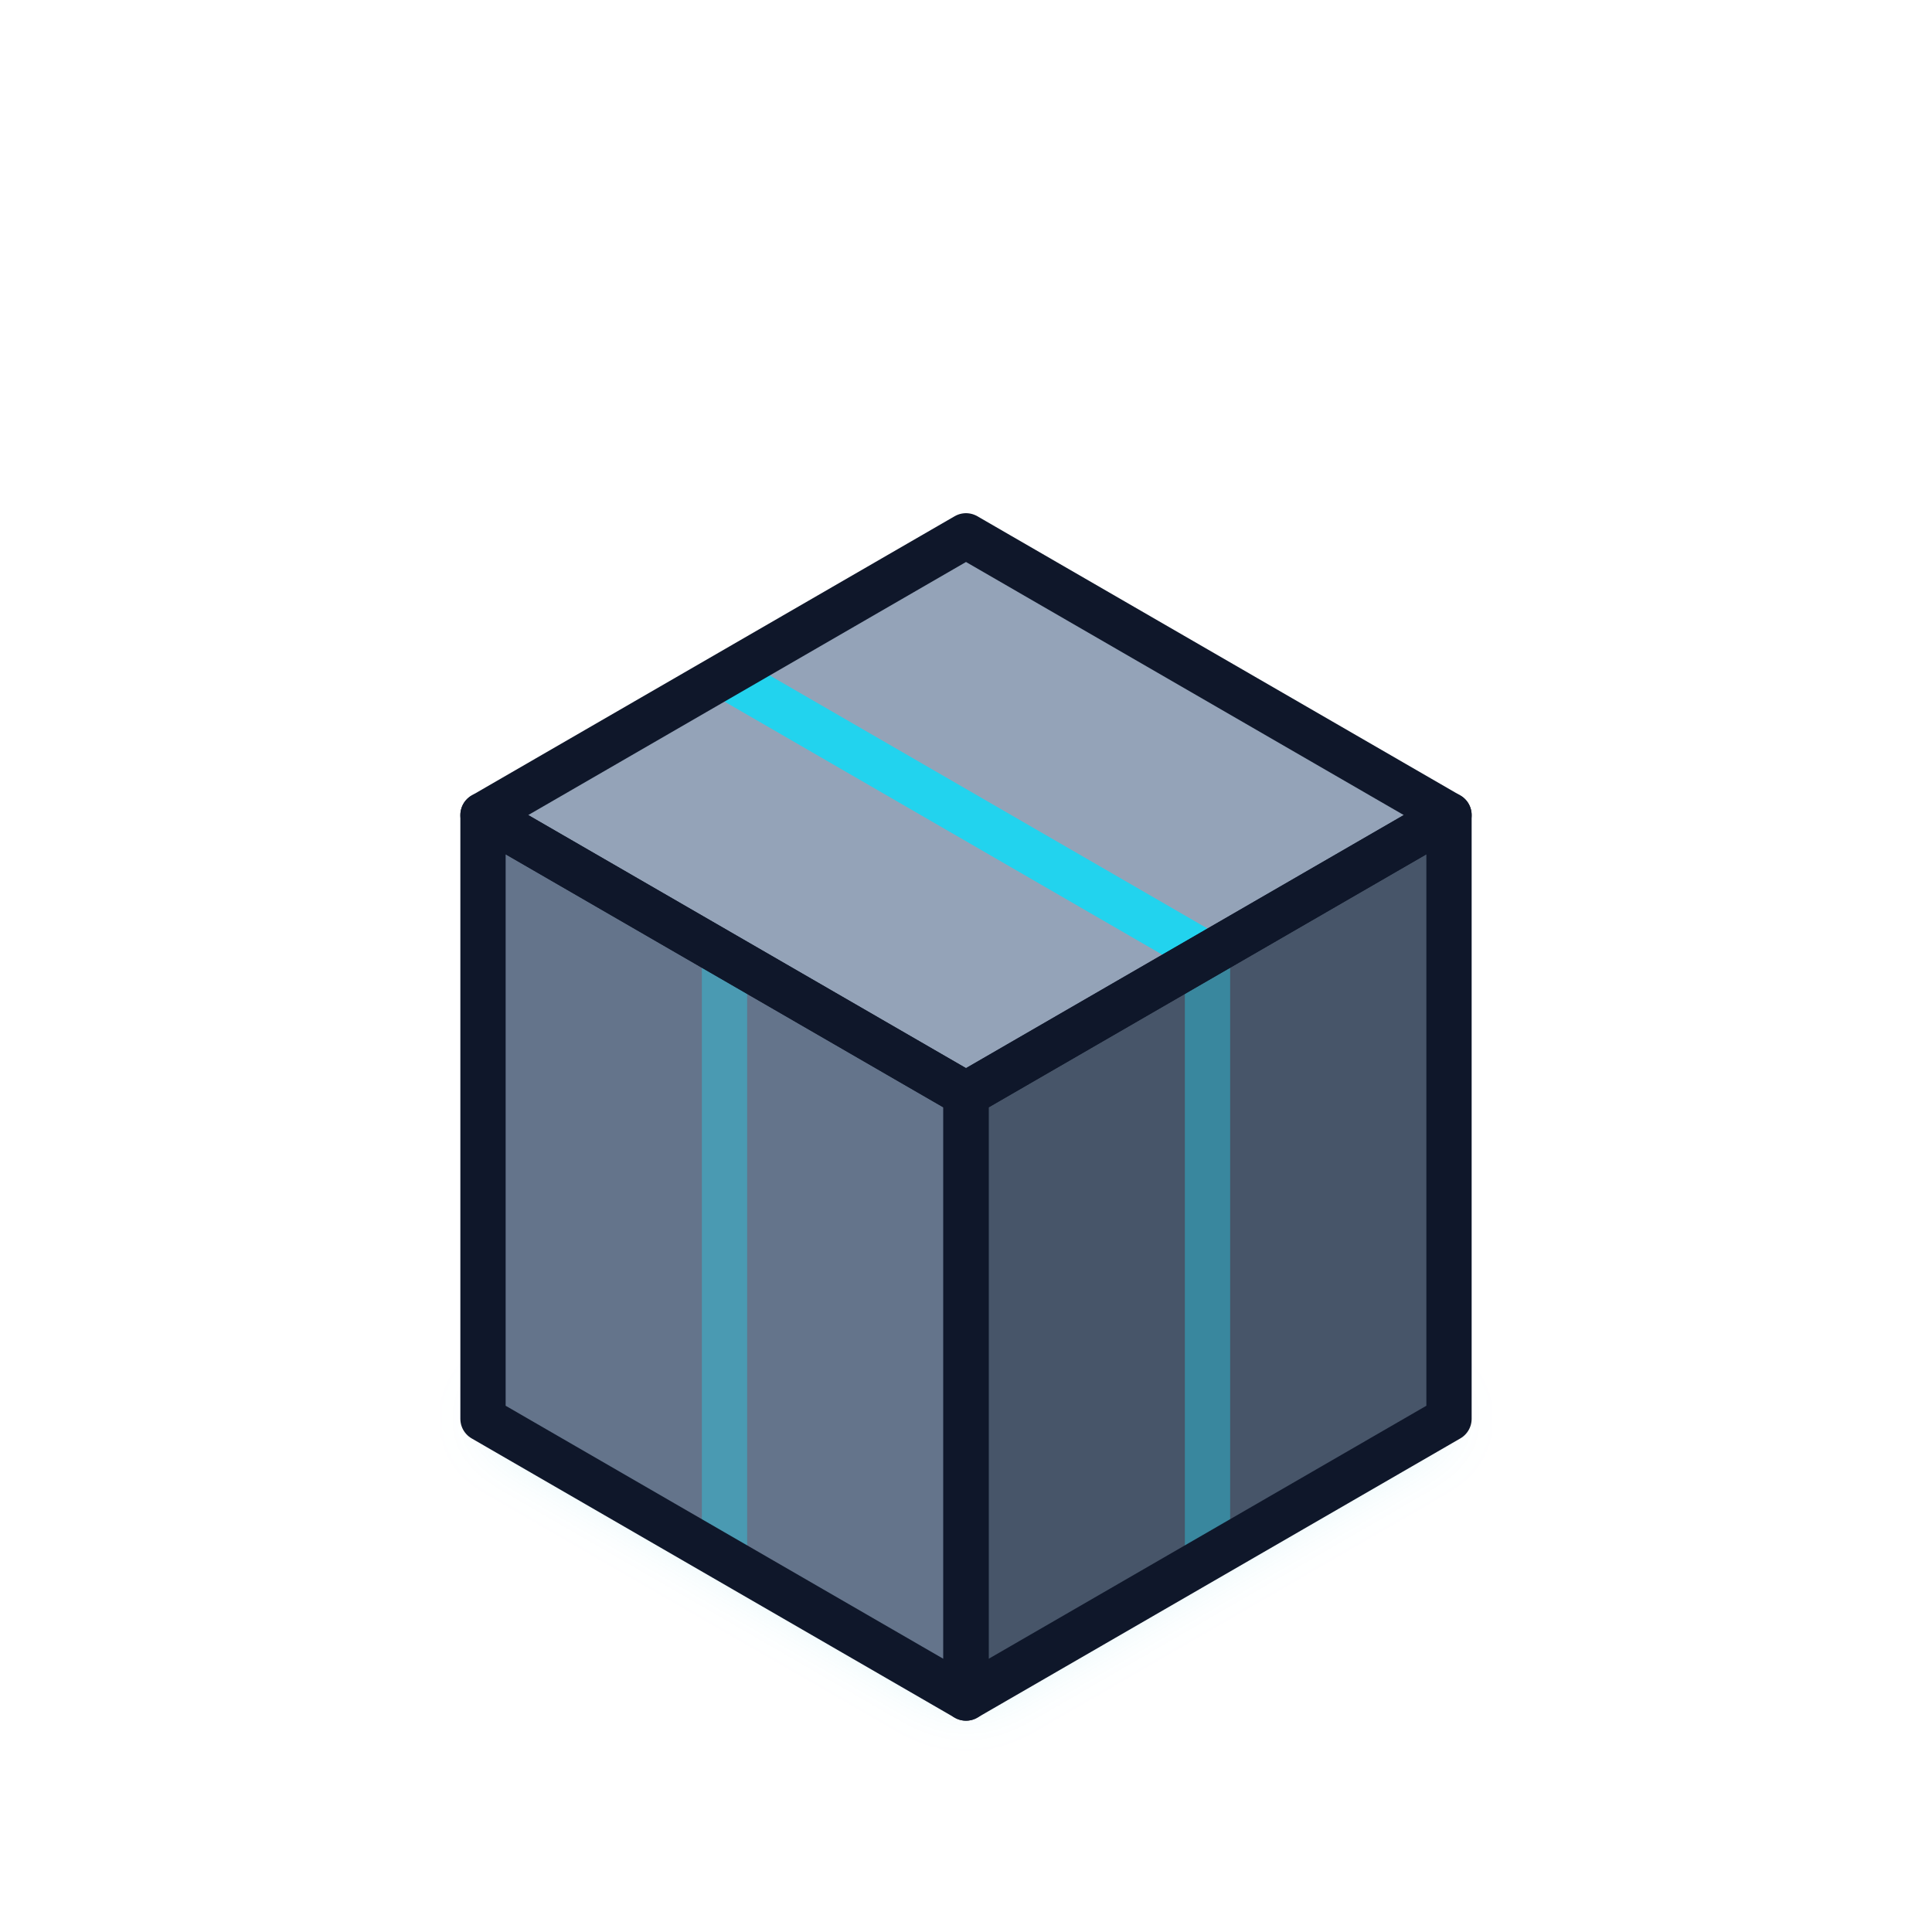
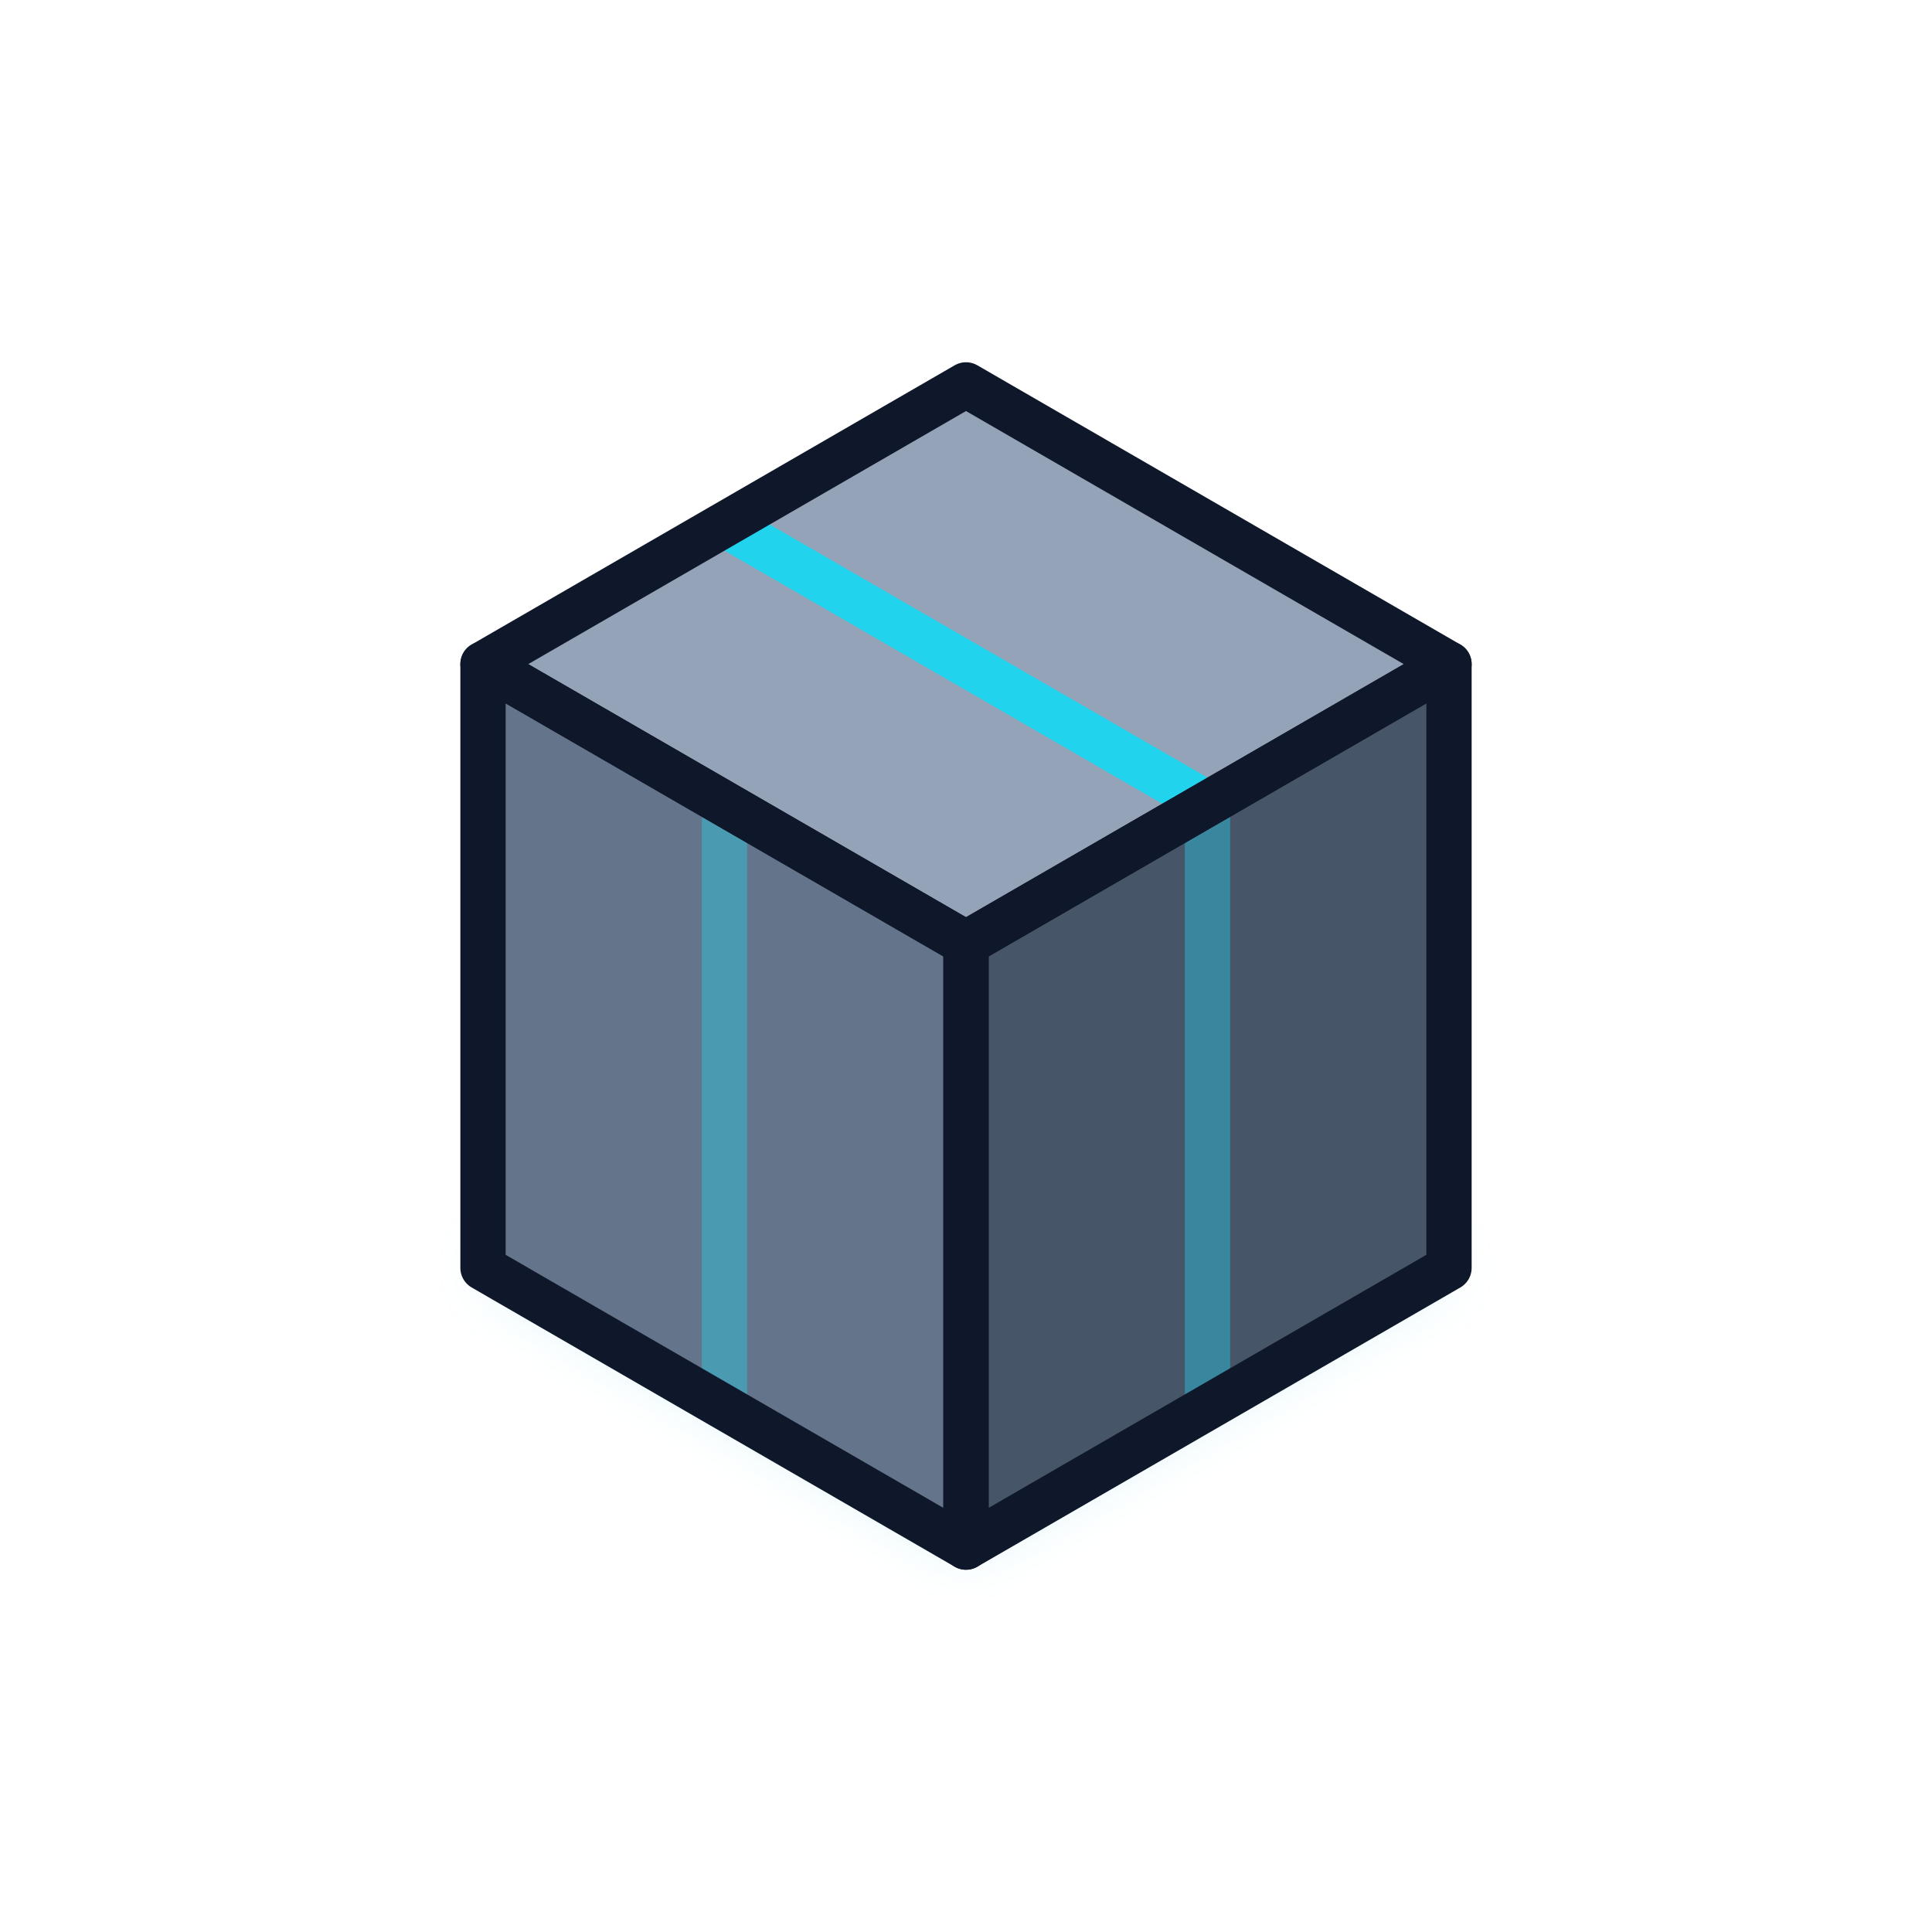
- <svg xmlns="http://www.w3.org/2000/svg" viewBox="0 0 256 256" width="100%" height="100%">
+ <svg xmlns="http://www.w3.org/2000/svg" viewBox="0 20 256 256" width="100%" height="100%">
  <defs>
    <style>
      .fill-left { fill: #64748B; }
      .fill-right { fill: #475569; }
      .fill-top { fill: #94A3B8; }
      .stroke-dark { stroke: #0F172A; stroke-width: 6; stroke-linejoin: round; stroke-linecap: round; fill: none; }
      .stroke-cyan-top { stroke: #22D3EE; stroke-width: 6; stroke-linecap: butt; fill: none; }
      .stroke-cyan-side { stroke: #22D3EE; stroke-width: 6; stroke-linecap: butt; fill: none; }
    </style>
  </defs>
  <path d="M 128 225 L 64 188 L 128 151 L 192 188 Z" fill="#06B6D4" opacity="0.2" filter="blur(4px)" />
  <path d="M 128 145 L 64 108 L 64 188 L 128 225 Z" class="fill-left" />
  <path d="M 128 145 L 192 108 L 192 188 L 128 225 Z" class="fill-right" />
  <path d="M 128 145 L 64 108 L 128 71 L 192 108 Z" class="fill-top" />
  <path d="M 96 89.5 L 160 126.5" class="stroke-cyan-top" />
  <path d="M 96 126.5 L 96 206.5" class="stroke-cyan-side" opacity="0.4" />
  <path d="M 160 126.5 L 160 206.5" class="stroke-cyan-side" opacity="0.4" />
  <path d="M 128 145 L 64 108 L 64 188 L 128 225 Z" class="stroke-dark" />
  <path d="M 128 145 L 192 108 L 192 188 L 128 225 Z" class="stroke-dark" />
  <path d="M 128 145 L 64 108 L 128 71 L 192 108 Z" class="stroke-dark" />
</svg>
